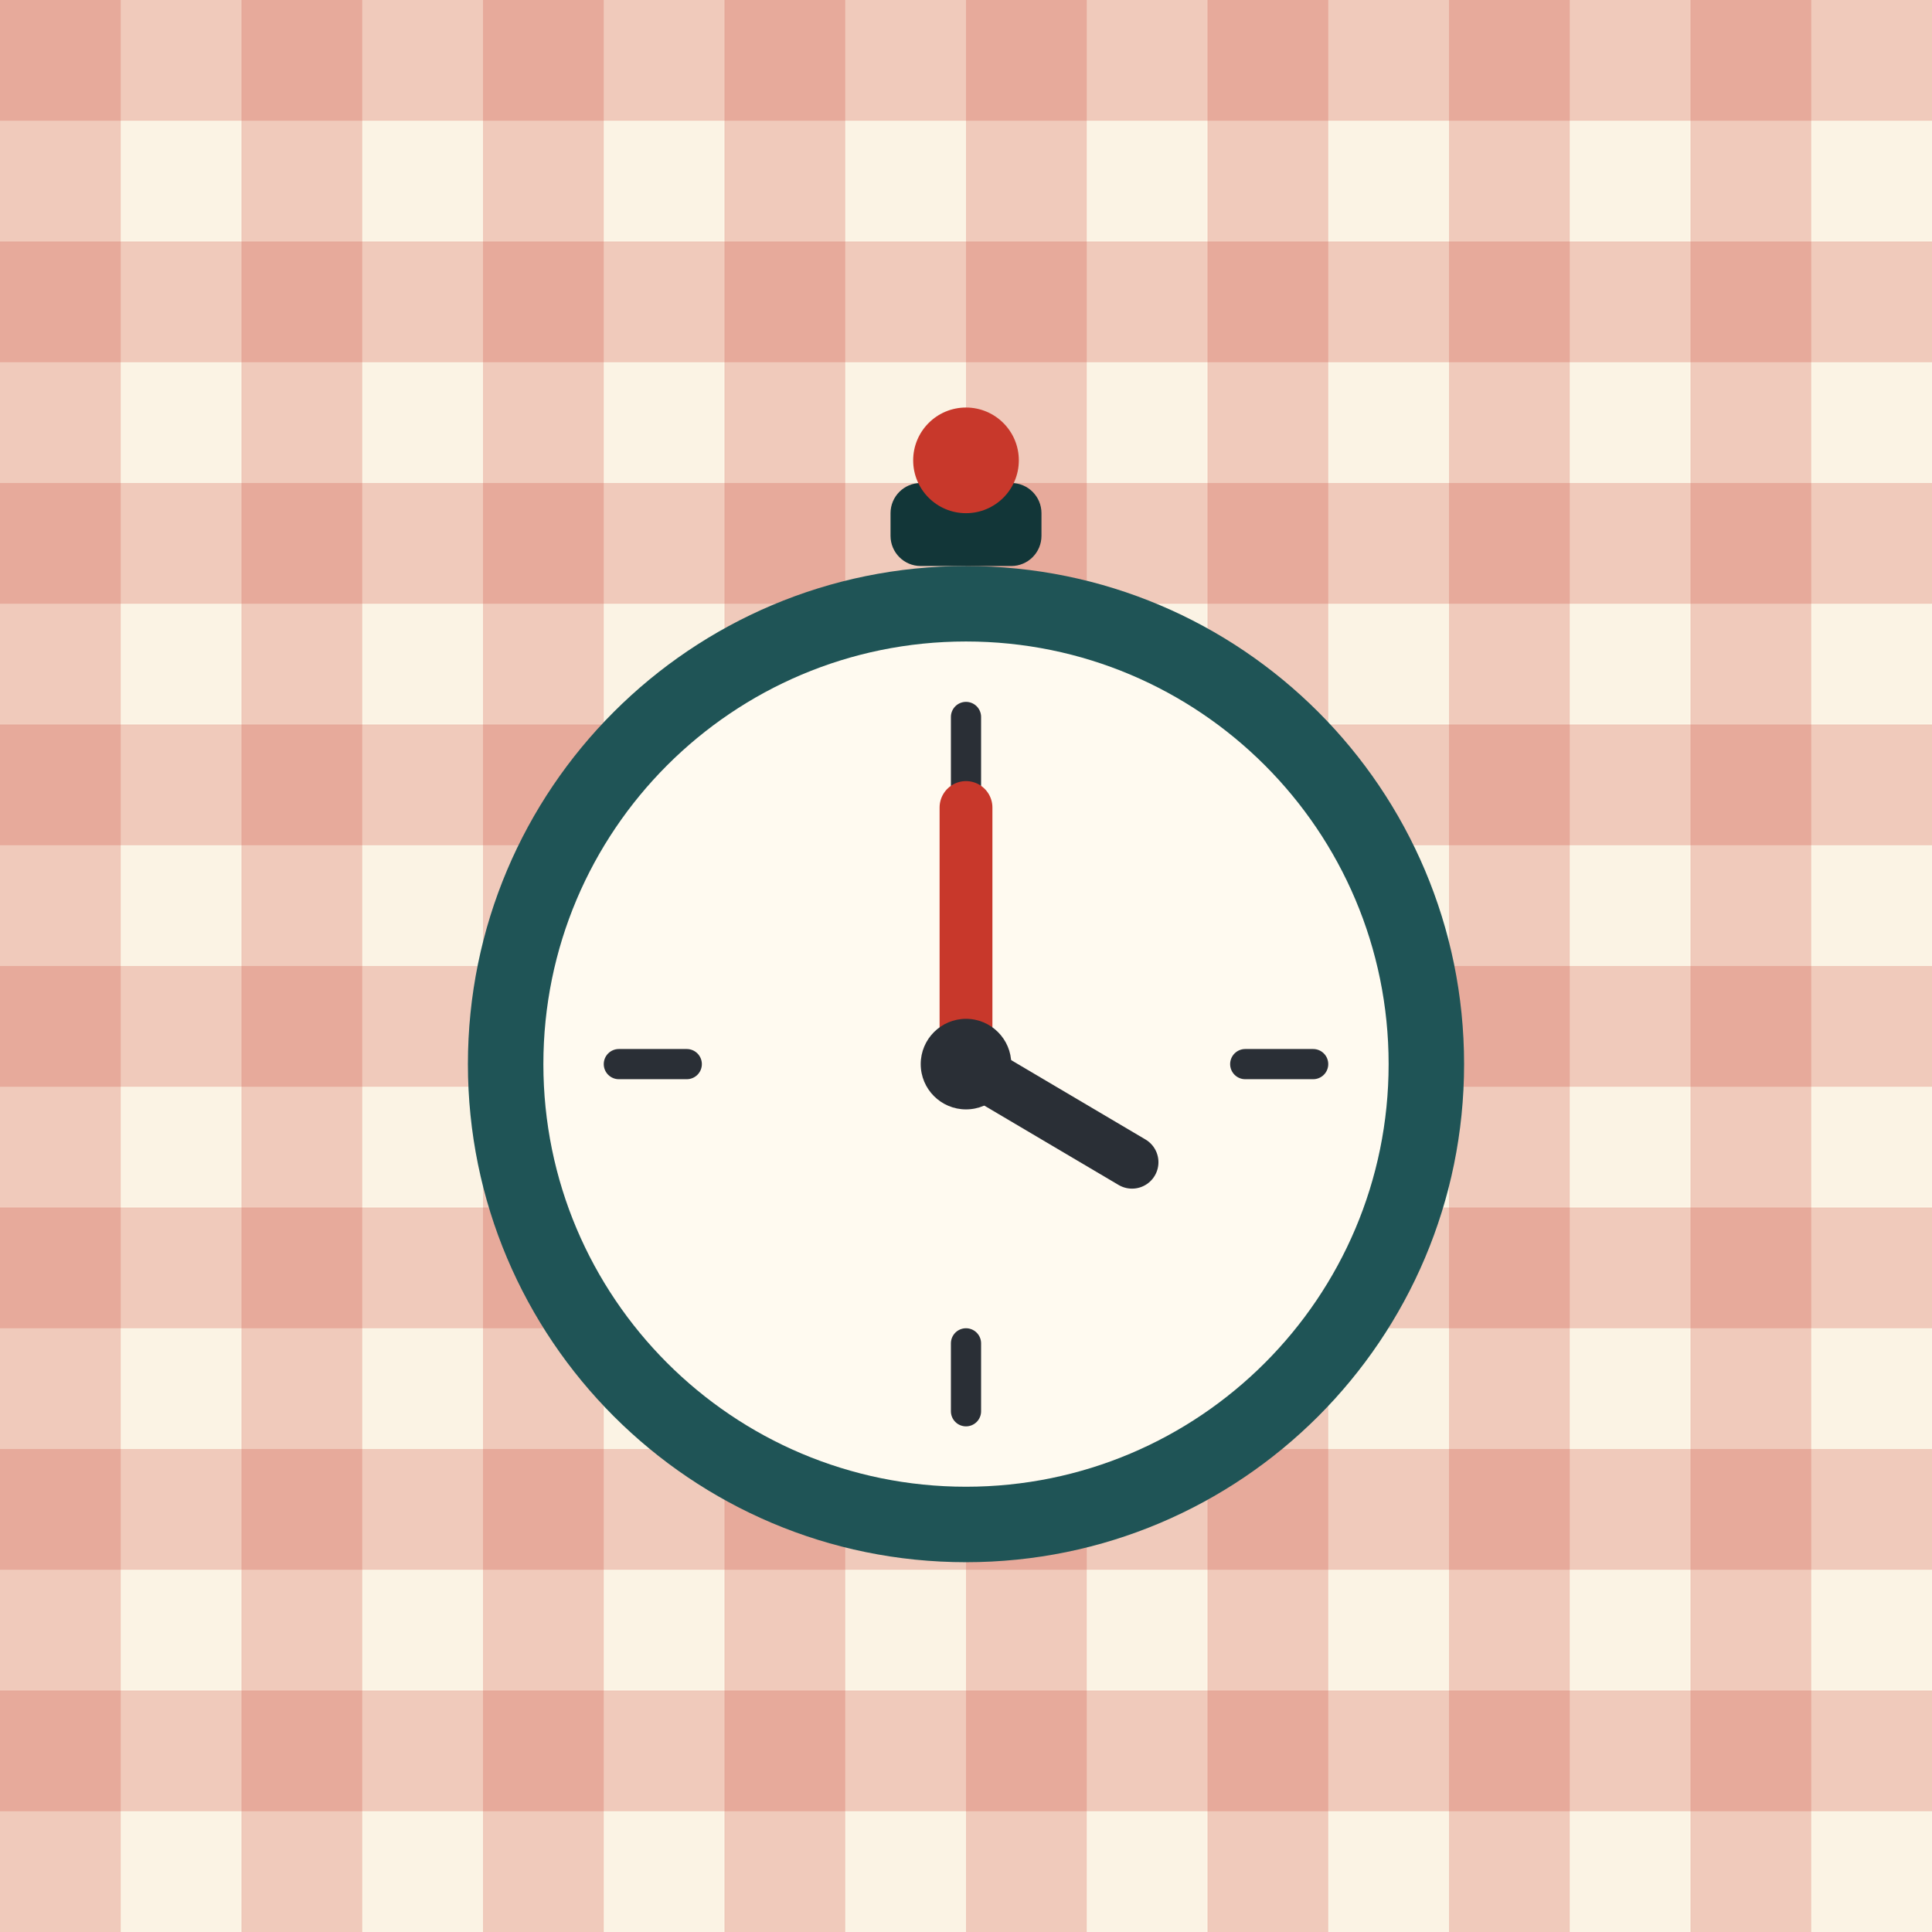
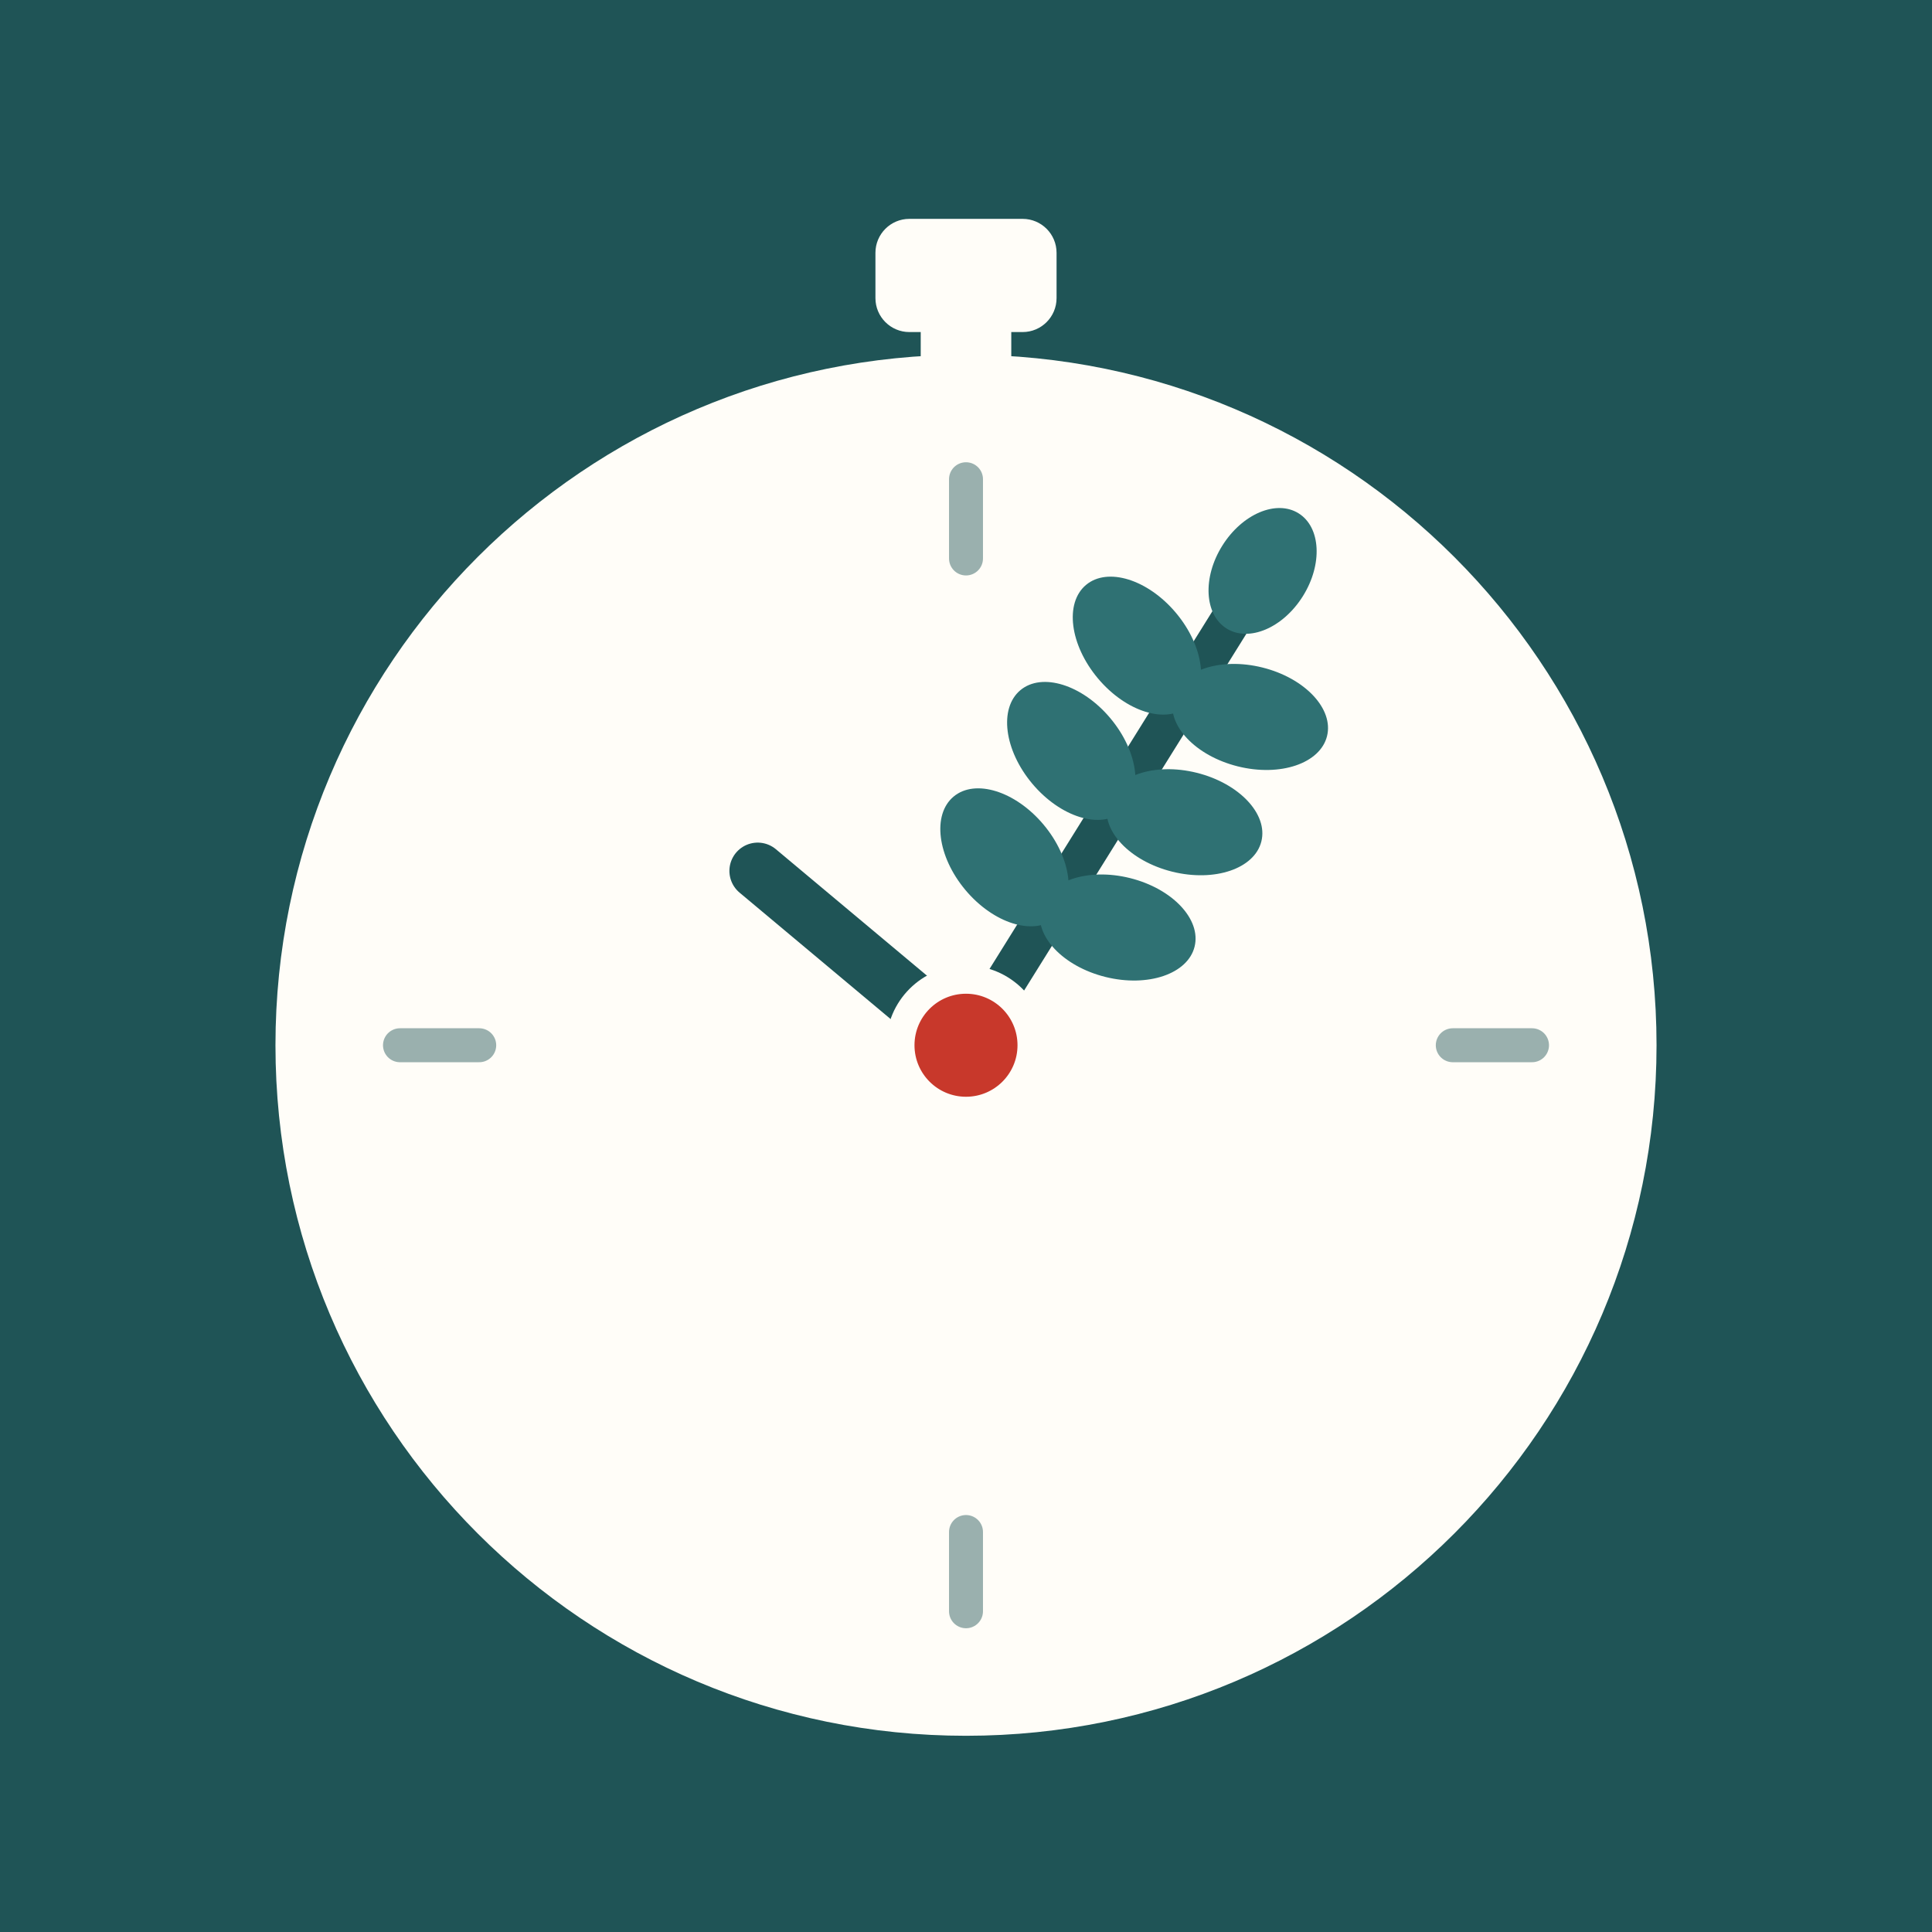
<svg xmlns="http://www.w3.org/2000/svg" viewBox="0 0 512 512">
-   <defs>
-     <pattern id="g" width="64" height="64" patternUnits="userSpaceOnUse">
-       <rect width="64" height="64" fill="#fbf3e4" />
-       <rect width="32" height="64" fill="#c8382b" fill-opacity=".22" />
-       <rect width="64" height="32" fill="#c8382b" fill-opacity=".22" />
-     </pattern>
-   </defs>
-   <rect width="512" height="512" fill="url(#g)" />
-   <circle cx="256" cy="282" r="132" fill="#1f5456" />
-   <circle cx="256" cy="282" r="112" fill="#fffaf0" />
-   <g stroke="#2a2f36" stroke-width="8" stroke-linecap="round">
-     <path d="M256 190v18M256 356v18M164 282h18M330 282h18" />
+   <rect width="512" height="512" fill="#1f5456" />
+   <g transform="translate(64 49) scale(3)">
+     <rect x="56" y="3" width="16" height="10" rx="3" fill="#fffdf8" />
+     <rect x="60" y="11" width="8" height="9" rx="2" fill="#fffdf8" />
+     <circle cx="64" cy="76" r="58" fill="#fffdf8" stroke="#fffdf8" stroke-width="6" />
+     <line x1="64.0" y1="33.0" x2="64.0" y2="26.0" stroke="#1f5456" stroke-opacity=".45" stroke-width="3" stroke-linecap="round" />
+     <line x1="107.0" y1="76.0" x2="114.0" y2="76.0" stroke="#1f5456" stroke-opacity=".45" stroke-width="3" stroke-linecap="round" />
+     <line x1="64.0" y1="119.0" x2="64.0" y2="126.0" stroke="#1f5456" stroke-opacity=".45" stroke-width="3" stroke-linecap="round" />
+     <line x1="21.0" y1="76.0" x2="14.0" y2="76.0" stroke="#1f5456" stroke-opacity=".45" stroke-width="3" stroke-linecap="round" />
+     <line x1="64" y1="76" x2="87.8" y2="37.8" stroke="#1f5456" stroke-width="3.6" stroke-linecap="round" />
+     <ellipse cx="77.4" cy="65.6" rx="7.0" ry="4.5" transform="rotate(14 77.4 65.6)" fill="#2f7173" />
+     <ellipse cx="67.4" cy="59.4" rx="7.0" ry="4.5" transform="rotate(-130 67.4 59.4)" fill="#2f7173" />
+     <ellipse cx="83.3" cy="56.3" rx="7.0" ry="4.5" transform="rotate(14 83.3 56.3)" fill="#2f7173" />
+     <ellipse cx="73.3" cy="50.0" rx="7.0" ry="4.5" transform="rotate(-130 73.3 50.0)" fill="#2f7173" />
+     <ellipse cx="89.1" cy="47.0" rx="7.0" ry="4.5" transform="rotate(14 89.1 47.0)" fill="#2f7173" />
+     <ellipse cx="79.1" cy="40.7" rx="7.0" ry="4.5" transform="rotate(-130 79.1 40.7)" fill="#2f7173" />
+     <ellipse cx="90.2" cy="34.1" rx="6.0" ry="4.2" transform="rotate(-58 90.2 34.1)" fill="#2f7173" />
+     <line x1="64" y1="76" x2="45.6" y2="60.6" stroke="#1f5456" stroke-width="5" stroke-linecap="round" />
+     <circle cx="64" cy="76" r="5.8" fill="#c8382b" stroke="#fffdf8" stroke-width="2.5" />
  </g>
-   <path d="M256 282V214" stroke="#c8382b" stroke-width="14" stroke-linecap="round" />
-   <path d="M256 282l44 26" stroke="#2a2f36" stroke-width="14" stroke-linecap="round" />
-   <circle cx="256" cy="282" r="12" fill="#2a2f36" />
-   <rect x="236" y="128" width="40" height="22" rx="8" fill="#123638" />
-   <circle cx="256" cy="122" r="14" fill="#c8382b" />
</svg>
